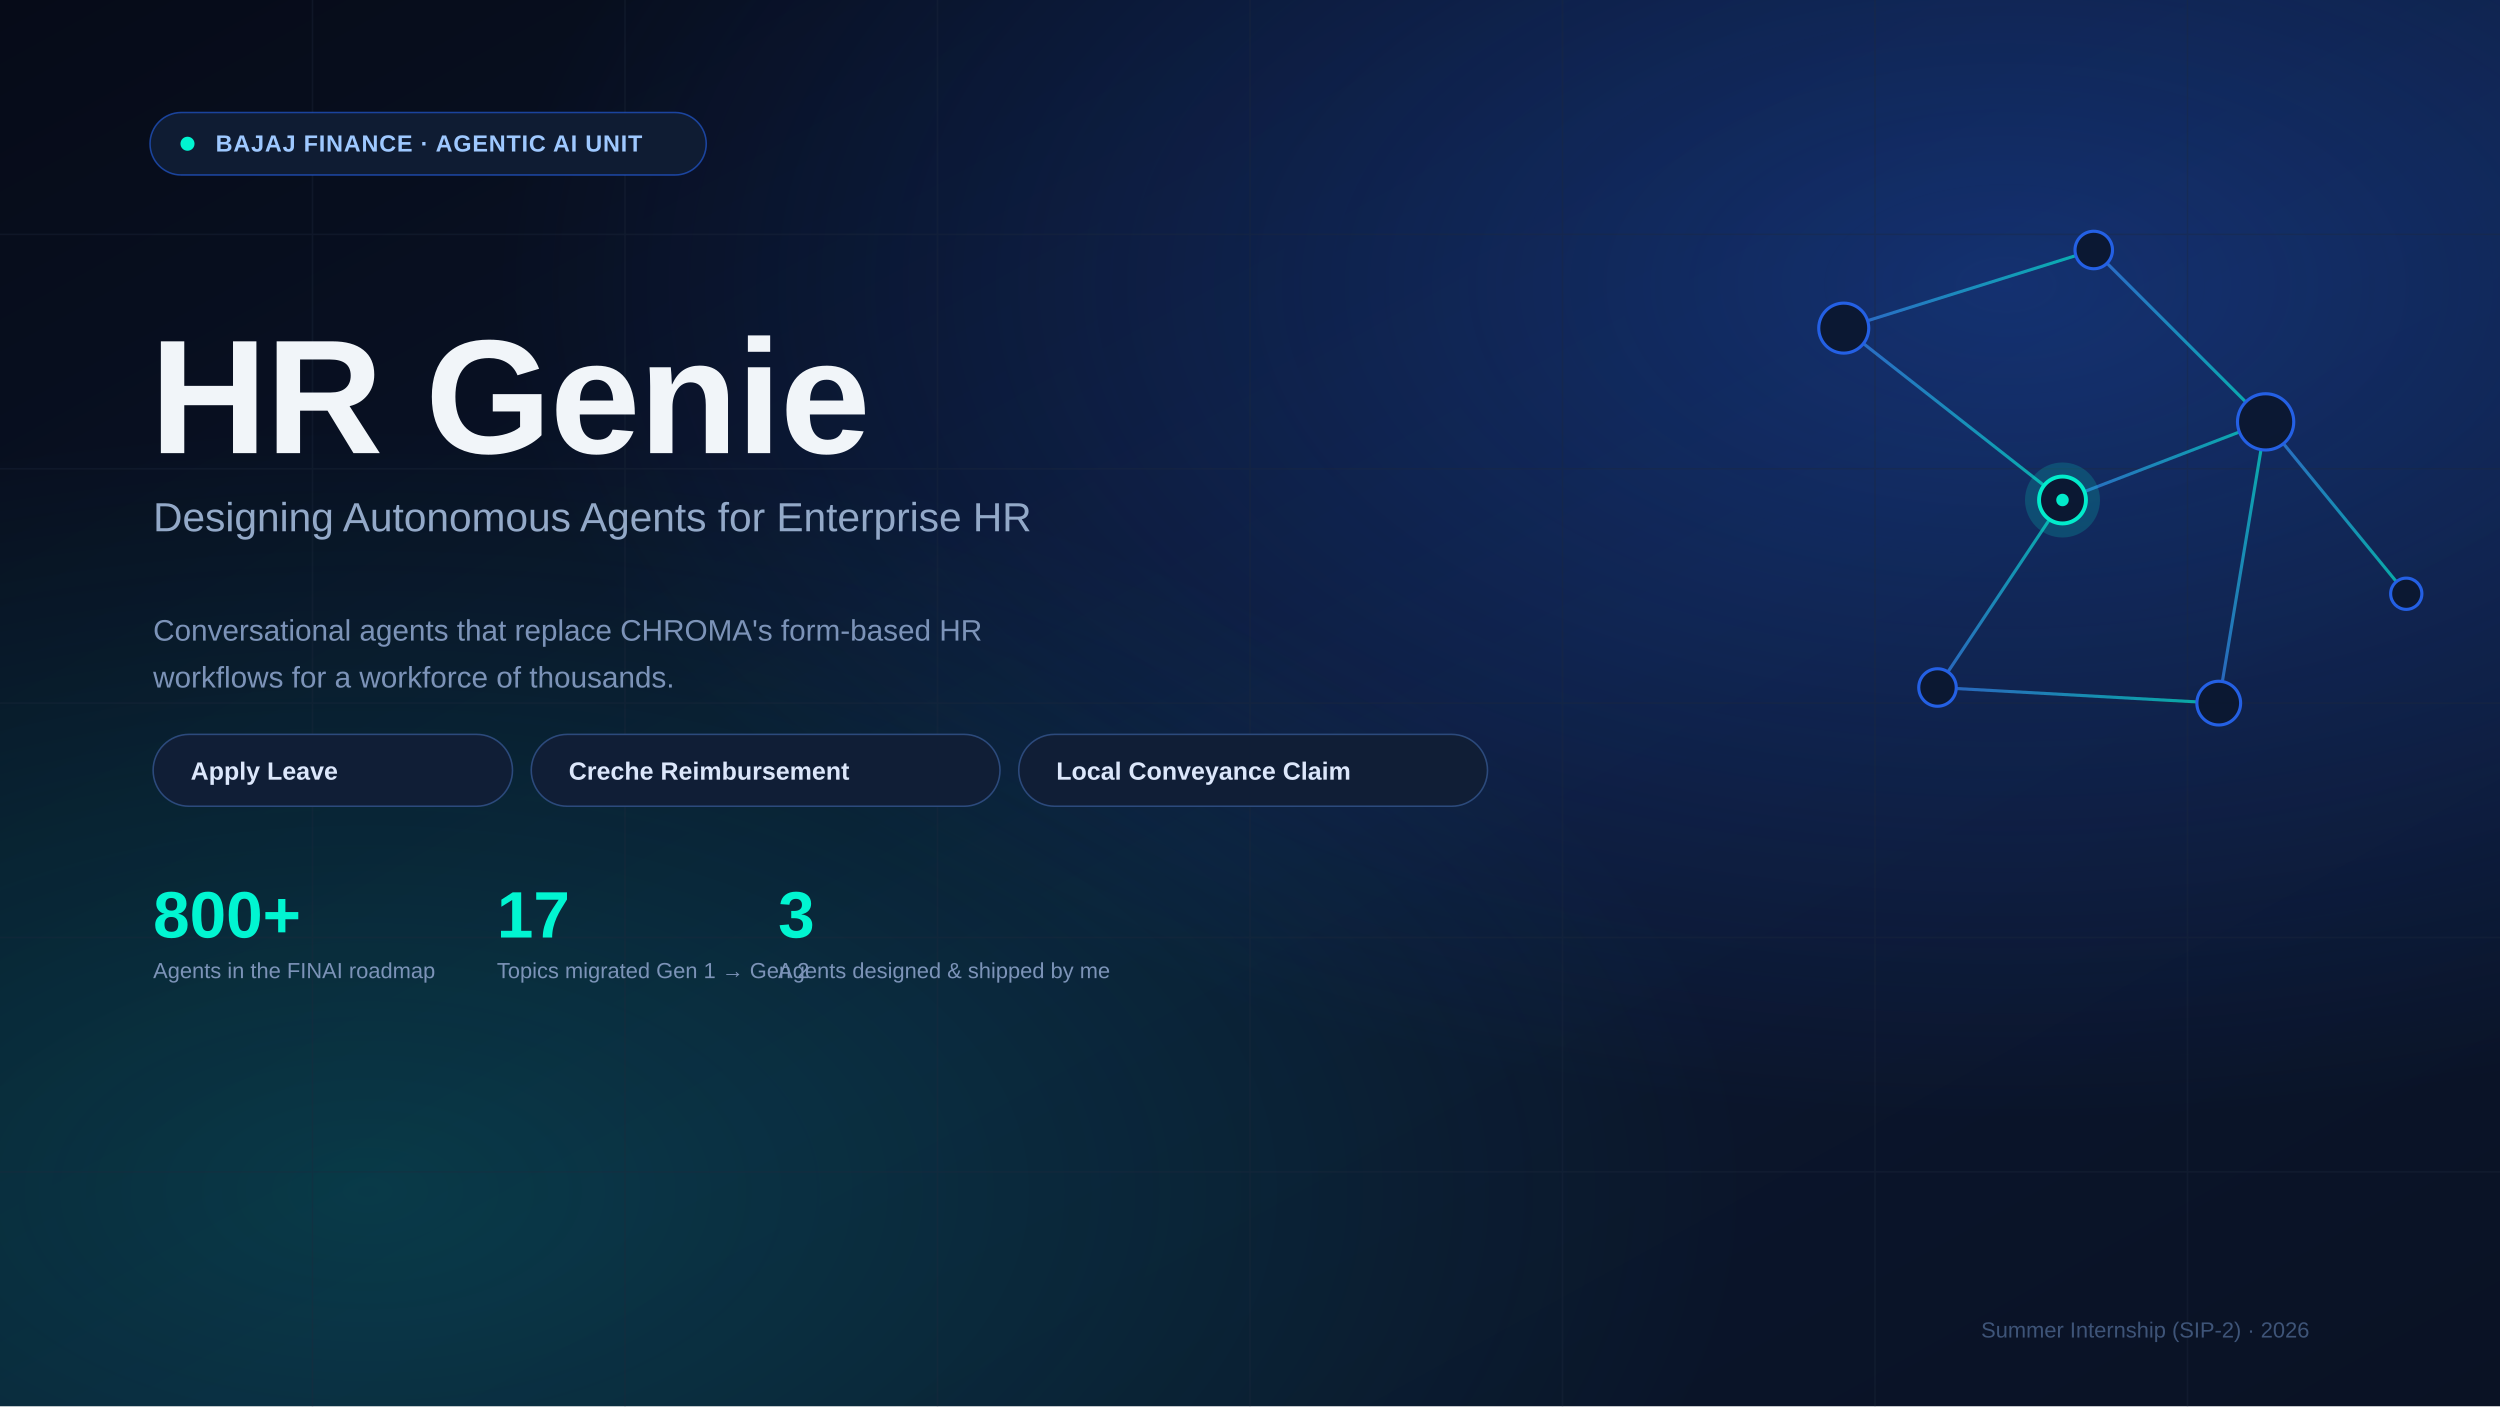
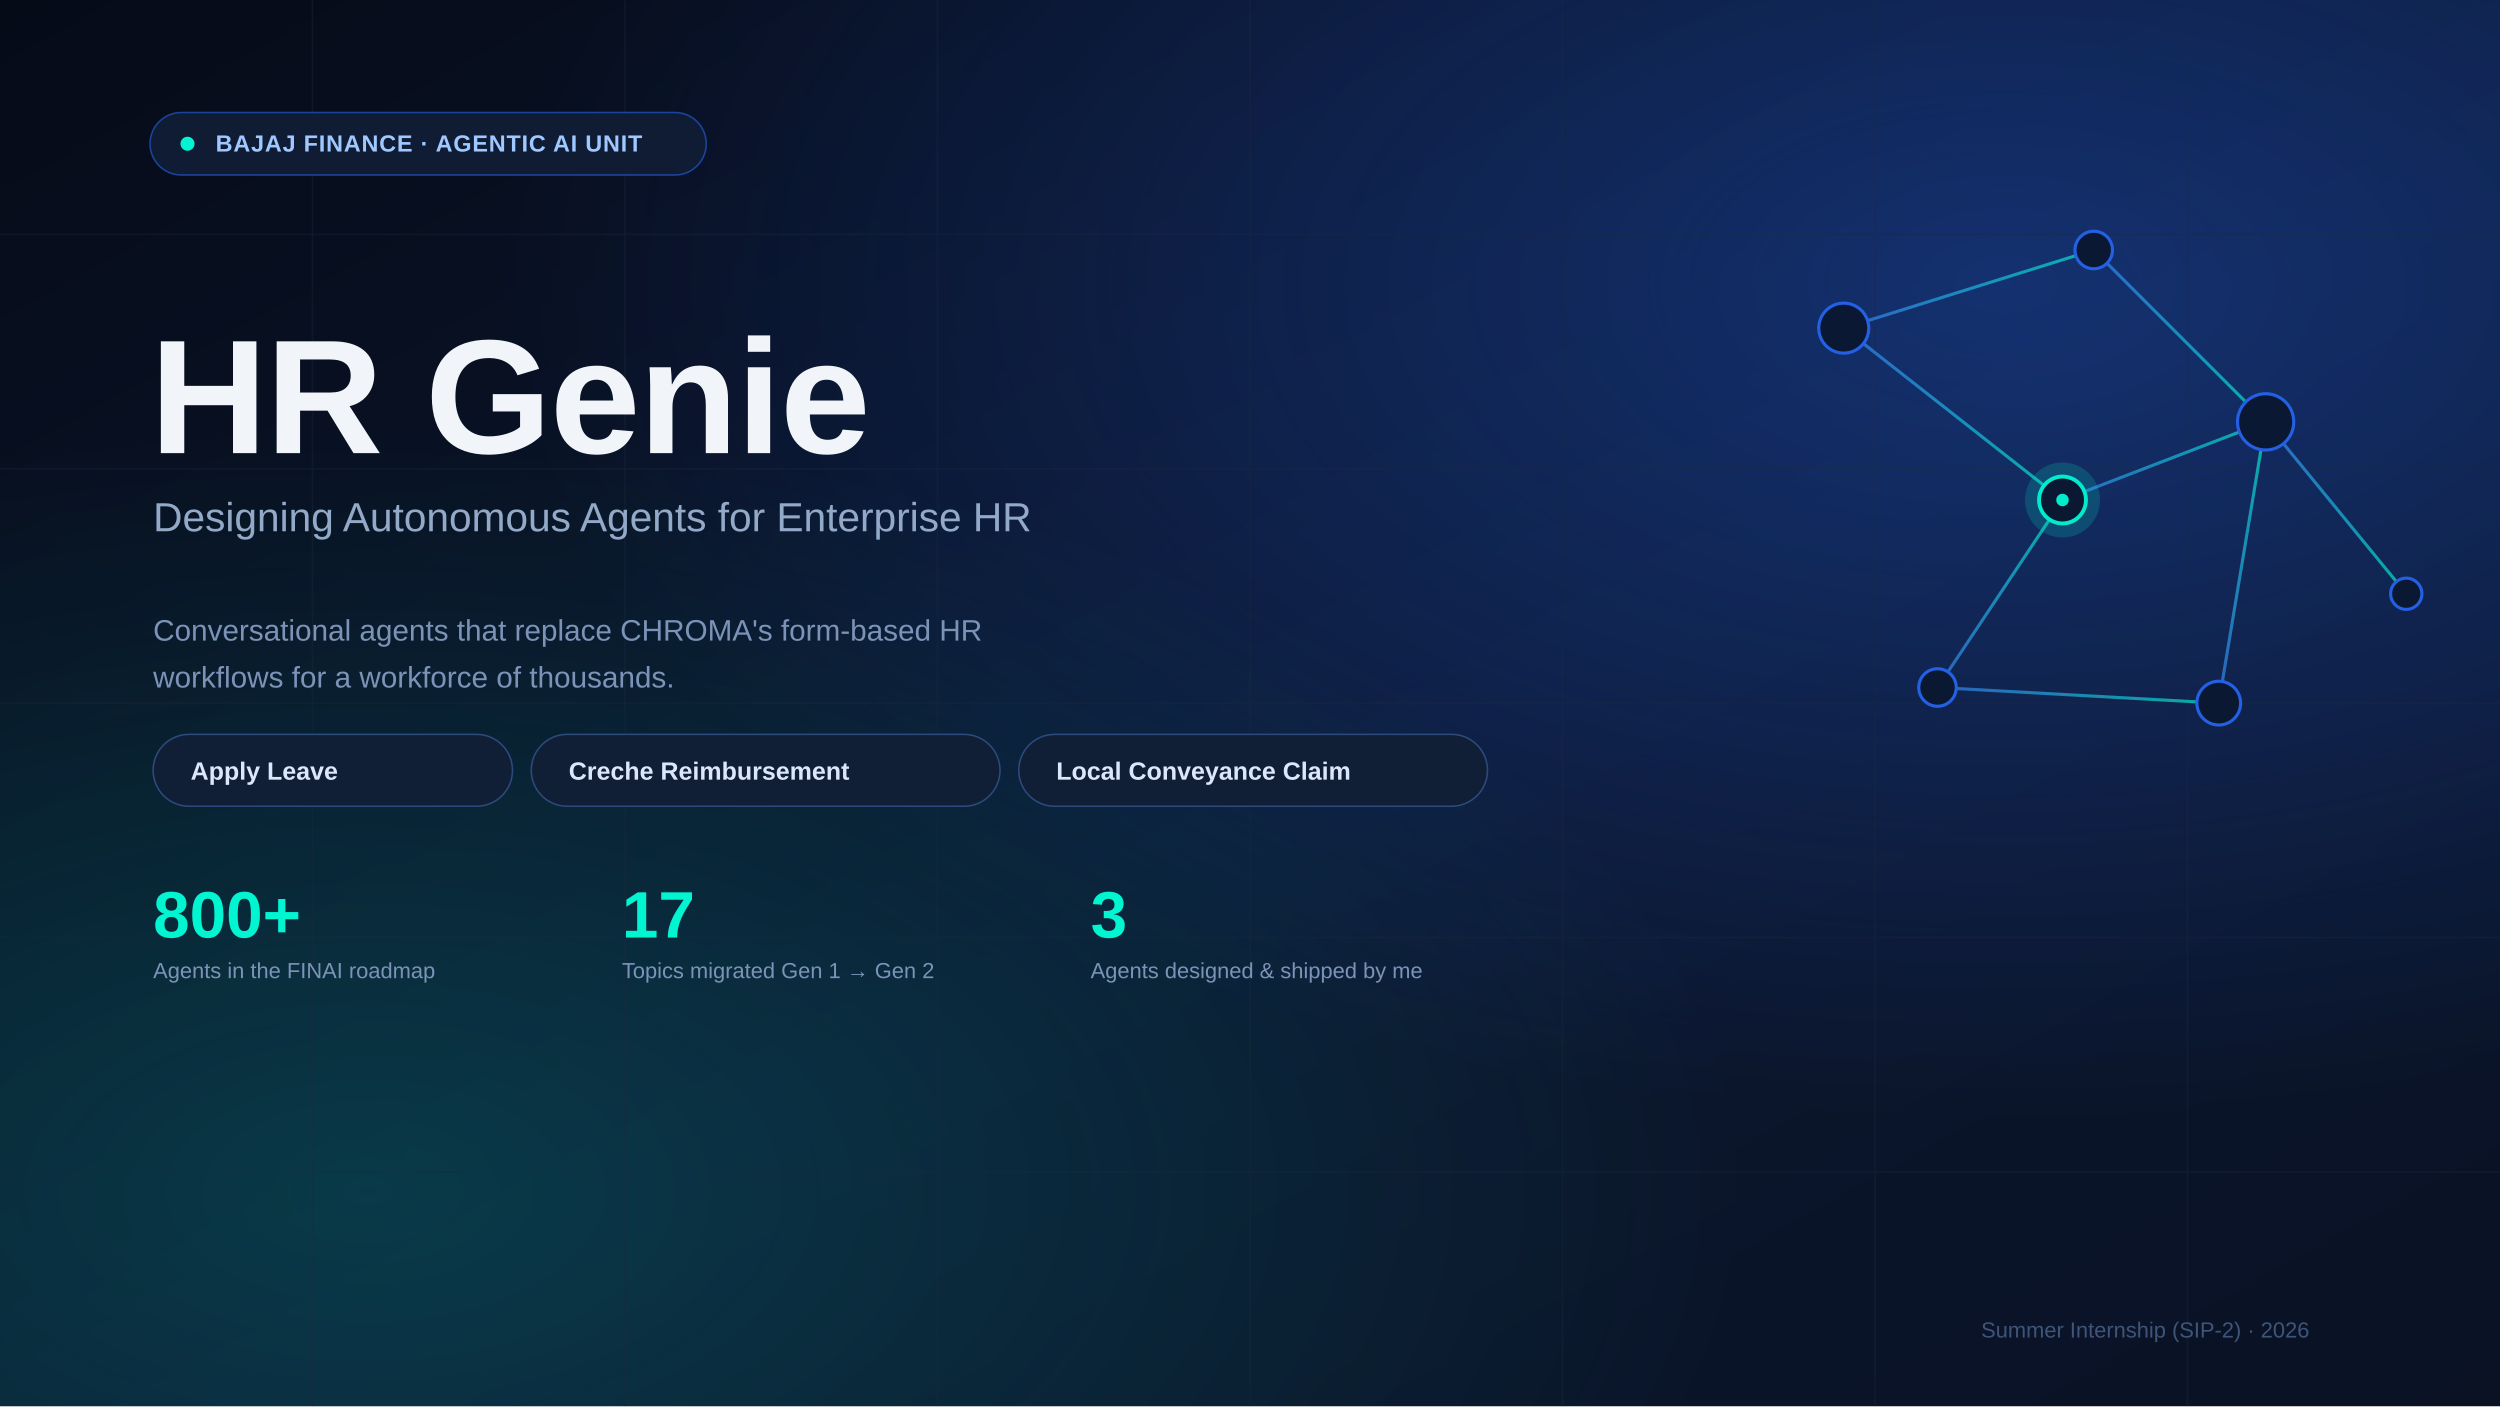
<svg xmlns="http://www.w3.org/2000/svg" viewBox="0 0 1600 900" font-family="'Helvetica Neue', Arial, sans-serif">
  <defs>
    <linearGradient id="bgGrad" x1="0" y1="0" x2="1" y2="1">
      <stop offset="0%" stop-color="#060b18" />
      <stop offset="55%" stop-color="#0b1730" />
      <stop offset="100%" stop-color="#0a1224" />
    </linearGradient>
    <radialGradient id="glow1" cx="80%" cy="20%" r="60%">
      <stop offset="0%" stop-color="#2563EB" stop-opacity="0.35" />
      <stop offset="100%" stop-color="#2563EB" stop-opacity="0" />
    </radialGradient>
    <radialGradient id="glow2" cx="15%" cy="85%" r="55%">
      <stop offset="0%" stop-color="#01F5D1" stop-opacity="0.16" />
      <stop offset="100%" stop-color="#01F5D1" stop-opacity="0" />
    </radialGradient>
    <linearGradient id="nodeLine" x1="0" y1="0" x2="1" y2="0">
      <stop offset="0%" stop-color="#3B82F6" stop-opacity="0.7" />
      <stop offset="100%" stop-color="#01F5D1" stop-opacity="0.7" />
    </linearGradient>
  </defs>
  <rect width="1600" height="900" fill="url(#bgGrad)" />
  <rect width="1600" height="900" fill="url(#glow1)" />
  <rect width="1600" height="900" fill="url(#glow2)" />
  <g stroke="#1E293B" stroke-width="1" opacity="0.35">
    <path d="M0 150 H1600 M0 300 H1600 M0 450 H1600 M0 600 H1600 M0 750 H1600" />
    <path d="M200 0 V900 M400 0 V900 M600 0 V900 M800 0 V900 M1000 0 V900 M1200 0 V900 M1400 0 V900" />
  </g>
  <g transform="translate(96,72)">
    <rect width="356" height="40" rx="20" fill="#0f1c33" stroke="#2563EB" stroke-opacity="0.6" />
    <circle cx="24" cy="20" r="4.5" fill="#01F5D1" />
    <text x="42" y="25" font-size="15" font-weight="600" fill="#9ec8ff" letter-spacing="0.5">BAJAJ FINANCE · AGENTIC AI UNIT</text>
  </g>
  <text x="96" y="290" font-size="104" font-weight="700" fill="#F1F5F9" letter-spacing="-1">HR Genie</text>
  <text x="98" y="340" font-size="26" font-weight="500" fill="#93A9C8">Designing Autonomous Agents for Enterprise HR</text>
  <text x="98" y="410" font-size="19" fill="#7C93B8" font-weight="400">
    <tspan x="98" dy="0">Conversational agents that replace CHROMA's form-based HR</tspan>
    <tspan x="98" dy="30">workflows for a workforce of thousands.</tspan>
  </text>
  <g font-size="16" font-weight="600" fill="#DCE7FB">
    <g transform="translate(98,470)">
      <rect width="230" height="46" rx="23" fill="#101E36" stroke="#2C4A7C" />
      <text x="24" y="29">Apply Leave</text>
    </g>
    <g transform="translate(340,470)">
      <rect width="300" height="46" rx="23" fill="#101E36" stroke="#2C4A7C" />
      <text x="24" y="29">Creche Reimbursement</text>
    </g>
    <g transform="translate(652,470)">
      <rect width="300" height="46" rx="23" fill="#101E36" stroke="#2C4A7C" />
      <text x="24" y="29">Local Conveyance Claim</text>
    </g>
  </g>
  <g transform="translate(98,560)">
    <g>
      <text x="0" y="40" font-size="42" font-weight="700" fill="#01F5D1">800+</text>
      <text x="0" y="66" font-size="14" fill="#7C93B8">Agents in the FINAI roadmap</text>
    </g>
-     <g transform="translate(220,0)">
+     <g transform="translate(300,0)">
      <text x="0" y="40" font-size="42" font-weight="700" fill="#01F5D1">17</text>
      <text x="0" y="66" font-size="14" fill="#7C93B8">Topics migrated Gen 1 → Gen 2</text>
    </g>
-     <g transform="translate(400,0)">
+     <g transform="translate(600,0)">
      <text x="0" y="40" font-size="42" font-weight="700" fill="#01F5D1">3</text>
      <text x="0" y="66" font-size="14" fill="#7C93B8">Agents designed &amp; shipped by me</text>
    </g>
  </g>
  <g transform="translate(1120,120)" opacity="0.95">
    <g stroke="url(#nodeLine)" stroke-width="2">
      <line x1="60" y1="90" x2="220" y2="40" />
      <line x1="60" y1="90" x2="200" y2="200" />
      <line x1="220" y1="40" x2="330" y2="150" />
      <line x1="200" y1="200" x2="330" y2="150" />
      <line x1="200" y1="200" x2="120" y2="320" />
      <line x1="330" y1="150" x2="300" y2="330" />
      <line x1="120" y1="320" x2="300" y2="330" />
      <line x1="330" y1="150" x2="420" y2="260" />
    </g>
    <g fill="#0b1730" stroke="#2563EB" stroke-width="2">
      <circle cx="60" cy="90" r="16" />
      <circle cx="220" cy="40" r="12" />
      <circle cx="330" cy="150" r="18" />
      <circle cx="120" cy="320" r="12" />
      <circle cx="300" cy="330" r="14" />
      <circle cx="420" cy="260" r="10" />
    </g>
    <circle cx="200" cy="200" r="24" fill="#01F5D1" opacity="0.18" />
    <circle cx="200" cy="200" r="15" fill="#0b1730" stroke="#01F5D1" stroke-width="2.5" />
    <circle cx="200" cy="200" r="4" fill="#01F5D1" />
  </g>
  <text x="1478" y="856" text-anchor="end" font-size="14" fill="#3E5478" font-weight="500">Summer Internship (SIP-2) · 2026</text>
</svg>
